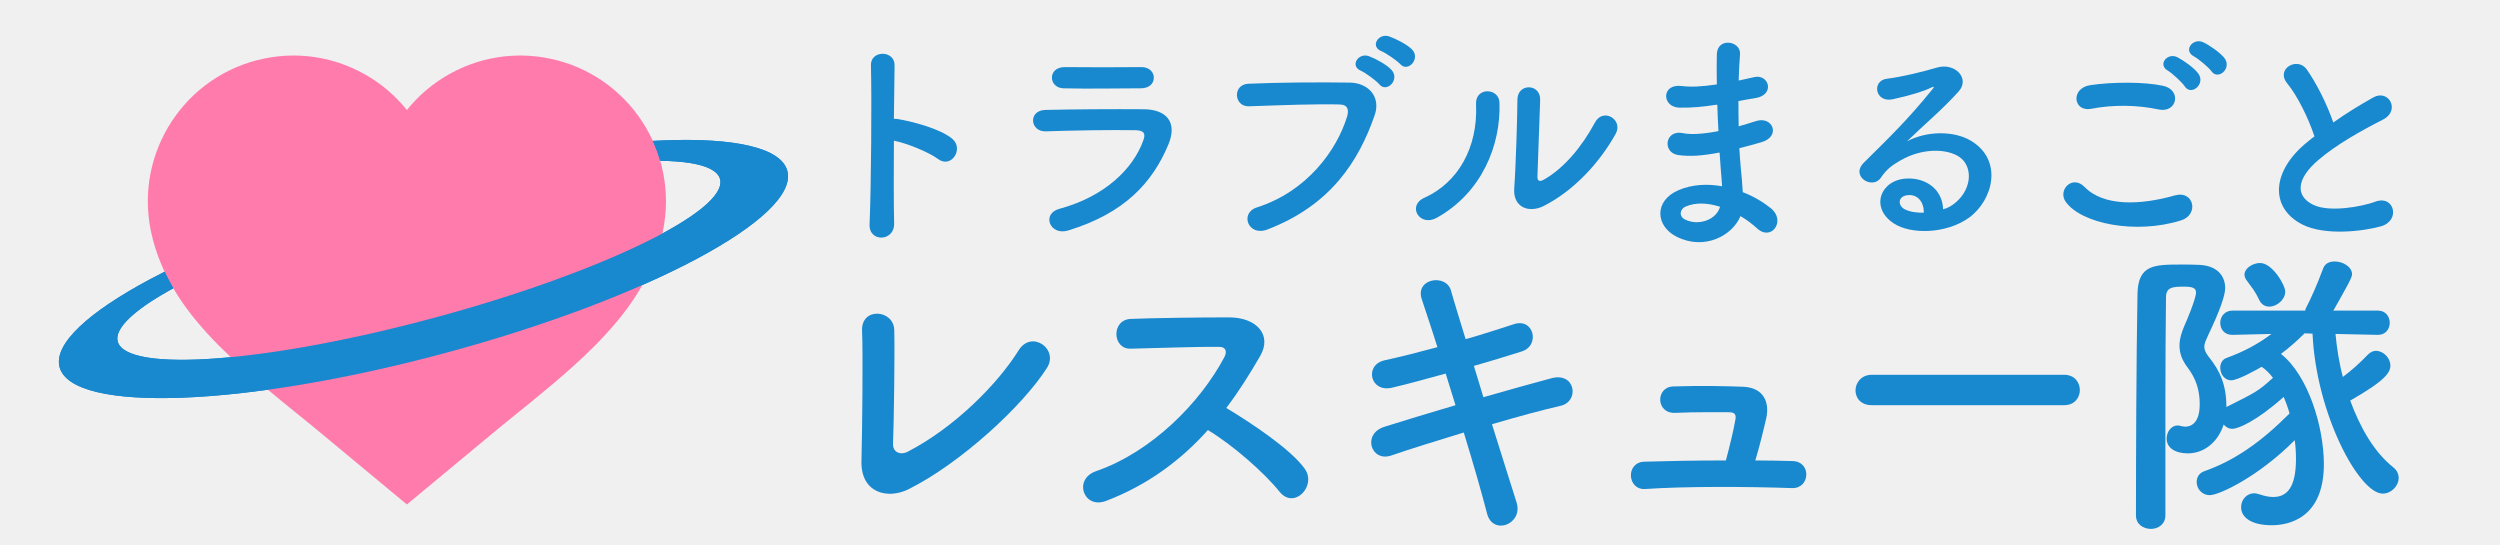
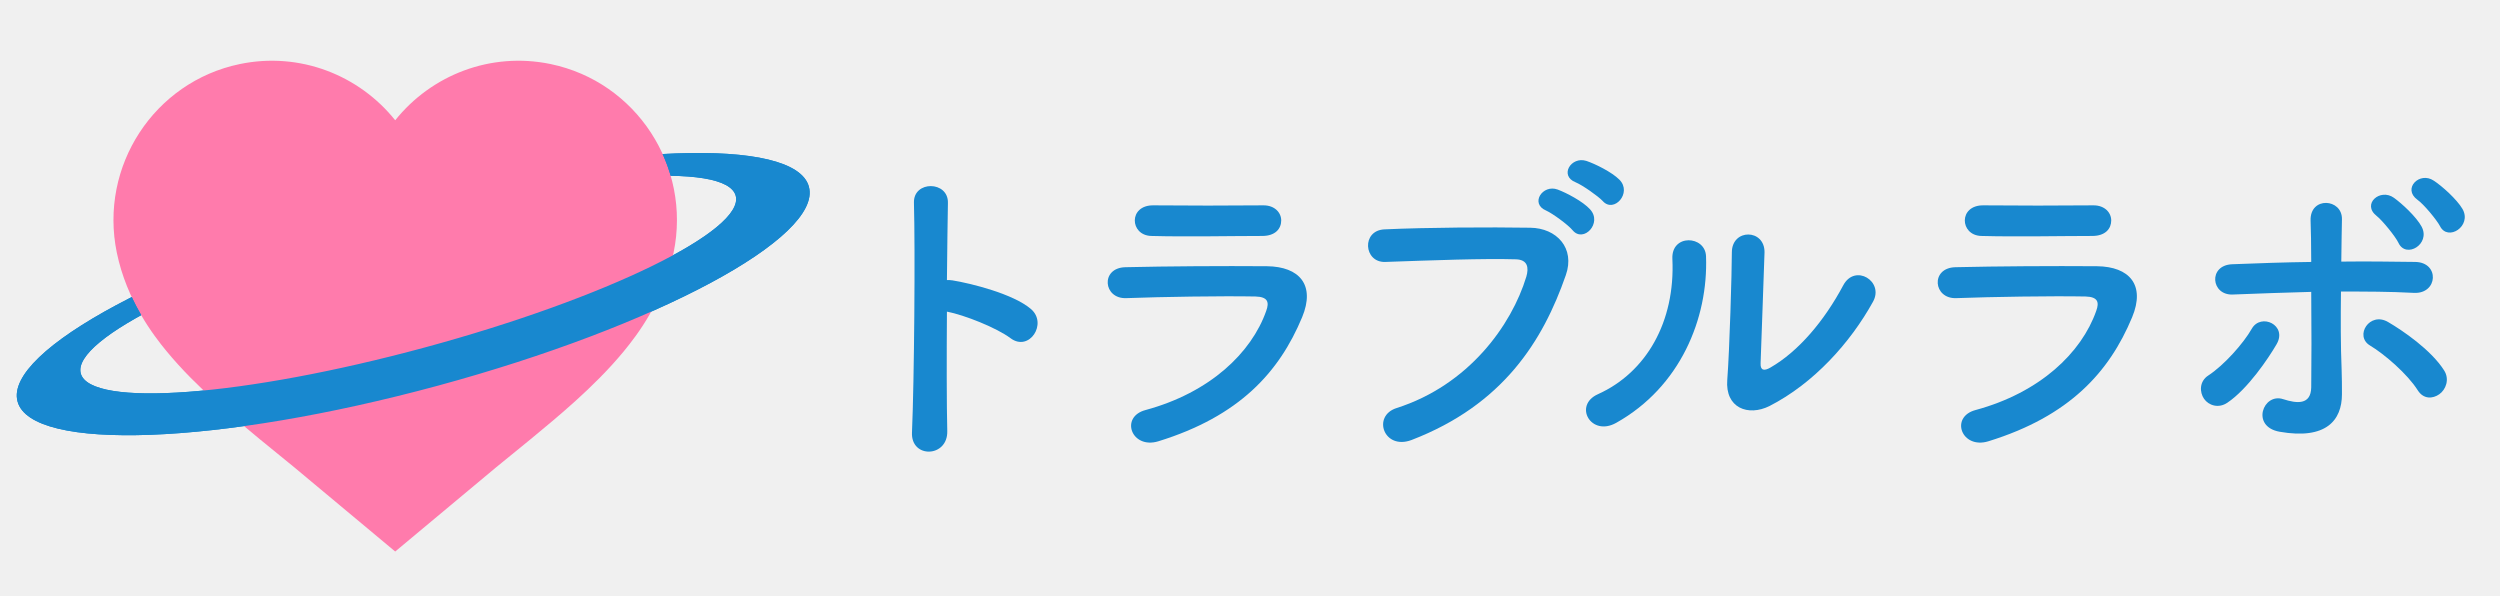
- <svg xmlns="http://www.w3.org/2000/svg" width="225" height="49" viewBox="0 0 225 49" fill="none">
-   <path d="M81.752 44.038C79.903 44.95 77.448 44.397 77.532 41.468C77.614 38.318 77.669 31.603 77.586 29.751C77.504 27.623 80.428 27.845 80.483 29.696C80.538 31.658 80.455 37.848 80.373 39.948C80.345 40.722 81.062 40.998 81.724 40.639C85.972 38.428 89.807 34.532 91.683 31.52C92.841 29.668 95.324 31.409 94.22 33.123C92.013 36.577 86.414 41.717 81.752 44.038Z" fill="#1888CF" />
-   <path d="M99.524 45.088C97.511 45.835 96.573 43.126 98.641 42.408C103.662 40.667 108.021 36.246 110.2 32.128C110.448 31.658 110.338 31.216 109.731 31.216C107.993 31.189 104.186 31.327 101.759 31.382C100.104 31.437 99.993 28.785 101.759 28.702C103.772 28.619 107.827 28.564 110.614 28.564C113.096 28.564 114.504 30.139 113.427 32.018C112.49 33.648 111.497 35.224 110.365 36.716C112.655 38.097 116.158 40.419 117.428 42.188C118.531 43.735 116.462 45.891 115.165 44.26C113.814 42.575 110.972 40.06 108.71 38.706C106.283 41.414 103.303 43.652 99.524 45.089V45.088Z" fill="#1888CF" />
-   <path d="M133.505 35.748C135.74 35.112 137.974 34.477 139.657 34.034C141.809 33.482 142.167 36.135 140.457 36.522C138.885 36.881 136.622 37.489 134.278 38.18C135.16 40.971 135.96 43.568 136.485 45.199C136.816 46.222 136.237 46.968 135.574 47.216C134.912 47.465 134.085 47.216 133.836 46.222C133.395 44.508 132.623 41.8 131.74 38.926C129.285 39.672 126.885 40.418 125.202 40.999C123.382 41.607 122.554 39.037 124.623 38.401C126.223 37.904 128.54 37.186 130.995 36.467C130.692 35.499 130.388 34.532 130.112 33.62C128.402 34.09 126.719 34.56 125.285 34.891C123.299 35.361 122.775 32.847 124.595 32.432C126.113 32.1 127.74 31.686 129.368 31.244C128.816 29.476 128.292 27.956 127.961 26.933C127.327 25.054 130.141 24.612 130.582 26.132C130.857 27.126 131.354 28.702 131.906 30.526C133.478 30.084 134.968 29.586 136.264 29.172C138.057 28.591 138.637 31.106 136.954 31.631C135.712 32.018 134.223 32.487 132.65 32.93L133.505 35.748Z" fill="#1888CF" />
-   <path d="M161.344 41.496C163.054 41.551 162.916 43.983 161.288 43.928C157.233 43.789 151.717 43.762 148.075 44.01C146.448 44.121 146.282 41.606 147.992 41.551C149.84 41.496 152.544 41.44 155.33 41.44C155.661 40.197 156.047 38.622 156.185 37.765C156.268 37.35 156.158 37.101 155.633 37.101C154.475 37.101 152.599 37.074 150.778 37.157C149.013 37.239 148.985 34.836 150.585 34.78C153.013 34.697 155.523 34.753 156.902 34.808C158.695 34.891 159.275 36.161 158.971 37.599C158.695 38.814 158.336 40.252 157.978 41.44C159.164 41.44 160.295 41.468 161.344 41.496Z" fill="#1888CF" />
-   <path d="M168.457 36.466C167.464 36.466 166.995 35.803 166.995 35.14C166.995 34.449 167.519 33.731 168.457 33.731H185.78C186.718 33.731 187.187 34.422 187.187 35.112C187.187 35.776 186.718 36.466 185.78 36.466H168.457Z" fill="#1888CF" />
-   <path d="M214.002 30.138L210.195 30.055C210.306 31.243 210.499 32.57 210.858 33.924C211.63 33.344 212.348 32.709 213.12 31.907C213.341 31.686 213.589 31.575 213.837 31.575C214.499 31.575 215.134 32.211 215.134 32.901C215.134 33.51 214.719 34.228 211.52 36.052C212.402 38.456 213.671 40.694 215.382 42.048C215.74 42.325 215.879 42.684 215.879 43.016C215.879 43.734 215.216 44.425 214.444 44.425C212.32 44.425 208.458 37.267 208.127 30.027L207.41 30C206.748 30.663 206.058 31.271 205.286 31.852C207.741 33.786 209.148 38.428 209.148 41.772C209.148 46.691 205.92 47.271 204.458 47.271C202.637 47.271 201.699 46.58 201.699 45.641C201.699 45.005 202.168 44.397 202.885 44.397C203.051 44.397 203.217 44.453 203.41 44.508C203.824 44.646 204.21 44.729 204.596 44.729C205.837 44.729 206.637 43.845 206.637 41.33C206.637 40.777 206.61 40.197 206.527 39.617C203.217 42.933 199.713 44.563 198.886 44.563C198.141 44.563 197.7 43.955 197.7 43.375C197.7 42.96 197.92 42.574 198.389 42.407C201.148 41.44 203.52 39.755 206.058 37.212C205.92 36.687 205.727 36.189 205.534 35.72C203.023 37.958 201.396 38.594 200.927 38.594C200.569 38.594 200.32 38.428 200.127 38.207C199.658 39.699 198.445 40.804 196.899 40.804C195.741 40.804 194.996 40.279 194.996 39.478C194.996 38.87 195.41 38.29 195.989 38.29C196.099 38.29 196.182 38.317 196.292 38.345C196.43 38.372 196.54 38.4 196.678 38.4C197.064 38.4 197.975 38.207 197.975 36.383C197.975 35.112 197.643 34.089 196.899 33.095C196.347 32.376 196.155 31.741 196.155 31.105C196.155 30.497 196.348 29.889 196.623 29.253C196.734 29.032 197.644 26.877 197.644 26.324C197.644 25.882 197.258 25.799 196.54 25.799C195.52 25.799 194.94 25.854 194.94 26.766C194.913 29.336 194.885 32.624 194.885 36.079V46.386C194.885 47.188 194.223 47.602 193.589 47.602C192.899 47.602 192.237 47.188 192.237 46.386C192.237 41.357 192.265 32.265 192.375 26.434C192.43 23.809 193.892 23.809 196.375 23.809C196.899 23.809 197.423 23.809 197.892 23.837C199.465 23.892 200.265 24.748 200.265 25.937C200.265 26.6 199.768 28.009 198.747 30.137C198.554 30.579 198.389 30.883 198.389 31.215C198.389 31.463 198.499 31.74 198.775 32.099C199.823 33.398 200.375 34.669 200.375 36.631C203.079 35.277 203.217 35.222 204.568 34.005C204.265 33.618 203.934 33.259 203.547 33.011C203.272 33.176 201.423 34.227 200.816 34.227C200.182 34.227 199.823 33.646 199.823 33.094C199.823 32.734 199.989 32.347 200.403 32.209C202.003 31.629 203.3 30.91 204.43 30.054L200.927 30.137H200.899C200.182 30.137 199.823 29.611 199.823 29.059C199.823 28.507 200.21 27.953 200.927 27.953H207.465C207.493 27.871 207.493 27.788 207.547 27.705C208.016 26.793 208.513 25.687 209.092 24.14C209.258 23.698 209.672 23.532 210.113 23.532C210.857 23.532 211.685 24.002 211.685 24.693C211.685 24.969 211.271 25.715 210.003 27.953H214.003C214.72 27.953 215.078 28.506 215.078 29.059C215.078 29.584 214.72 30.137 214.03 30.137H214.002V30.138ZM204.237 27.596C203.851 27.596 203.52 27.402 203.327 26.988C202.941 26.159 202.664 25.882 202.168 25.191C202.058 25.026 202.003 24.86 202.003 24.721C202.003 24.141 202.747 23.671 203.41 23.671C204.513 23.671 205.672 25.661 205.672 26.241C205.672 26.96 204.927 27.596 204.237 27.596Z" fill="#1888CF" />
-   <path d="M80.472 20.104C80.512 21.765 78.18 21.827 78.261 20.186C78.405 16.865 78.466 8.828 78.384 5.876C78.343 4.482 80.553 4.503 80.512 5.897C80.492 6.901 80.472 8.685 80.451 10.694C80.553 10.694 80.676 10.694 80.799 10.715C81.945 10.899 84.605 11.555 85.711 12.498C86.775 13.4 85.609 15.184 84.442 14.323C83.562 13.667 81.536 12.867 80.451 12.663C80.431 15.492 80.431 18.444 80.472 20.104Z" fill="#1888CF" />
-   <path d="M96.148 20.74C94.47 21.252 93.713 19.223 95.35 18.792C99.382 17.705 101.981 15.225 102.902 12.621C103.106 12.067 103.004 11.739 102.226 11.719C100.139 11.678 96.332 11.739 94.142 11.821C92.69 11.883 92.505 9.935 94.081 9.894C96.721 9.832 100.16 9.812 102.943 9.832C104.989 9.853 105.992 11.001 105.153 13.01C103.721 16.434 101.224 19.181 96.149 20.739L96.148 20.74ZM102.656 7.947C100.732 7.947 97.908 8.008 95.698 7.947C94.347 7.906 94.266 6.02 95.842 6.04C97.806 6.061 100.671 6.061 102.738 6.04C103.434 6.04 103.843 6.492 103.843 6.983C103.843 7.475 103.496 7.947 102.656 7.947Z" fill="#1888CF" />
-   <path d="M113.114 18.669C117.637 17.234 120.318 13.503 121.239 10.489C121.402 9.935 121.341 9.423 120.584 9.403C118.578 9.341 115.345 9.464 112.398 9.567C111.047 9.608 110.904 7.598 112.357 7.537C115.058 7.414 118.886 7.394 121.484 7.435C123.142 7.455 124.309 8.706 123.715 10.387C122.283 14.487 119.786 18.465 114.056 20.658C112.316 21.314 111.559 19.162 113.114 18.67V18.669ZM122.487 6.368C121.443 5.937 122.262 4.707 123.203 5.056C123.756 5.261 124.779 5.794 125.229 6.286C126.027 7.147 124.82 8.397 124.145 7.598C123.879 7.27 122.896 6.552 122.487 6.368ZM124.329 4.605C123.285 4.195 124.042 2.965 125.004 3.272C125.557 3.457 126.601 3.969 127.071 4.441C127.89 5.261 126.723 6.552 126.027 5.774C125.741 5.466 124.738 4.769 124.329 4.605H124.329Z" fill="#1888CF" />
-   <path d="M128.177 17.808C131.206 16.455 133.027 13.298 132.843 9.382C132.762 7.803 134.91 7.906 134.952 9.218C135.095 13.093 133.335 17.357 129.324 19.592C127.748 20.473 126.622 18.505 128.178 17.808H128.177ZM138.921 18.546C137.591 19.202 136.138 18.669 136.282 16.906C136.425 15.061 136.568 10.182 136.568 8.972C136.568 7.475 138.635 7.496 138.615 8.972C138.594 9.772 138.39 15.184 138.369 15.881C138.349 16.332 138.594 16.373 138.983 16.148C140.743 15.143 142.36 13.236 143.547 11.022C144.284 9.649 146.125 10.776 145.409 12.047C143.997 14.589 141.705 17.131 138.922 18.546H138.921Z" fill="#1888CF" />
-   <path d="M154.352 9.443C153.288 9.607 152.265 9.71 151.139 9.689C149.563 9.648 149.482 7.516 151.344 7.742C152.183 7.844 153.124 7.803 154.516 7.598C154.495 6.511 154.495 5.548 154.516 4.892C154.557 3.313 156.685 3.682 156.603 4.871C156.542 5.609 156.501 6.429 156.481 7.249C156.911 7.167 157.381 7.044 157.872 6.941C159.223 6.634 159.775 8.54 157.995 8.827C157.443 8.909 156.931 9.012 156.46 9.094C156.46 9.852 156.46 10.611 156.481 11.37C156.972 11.226 157.483 11.082 158.036 10.898C159.55 10.406 160.328 12.292 158.507 12.805C157.791 13.009 157.136 13.194 156.542 13.338C156.583 14.035 156.623 14.67 156.685 15.265C156.746 15.819 156.808 16.557 156.849 17.294C157.872 17.684 158.752 18.238 159.387 18.75C160.758 19.878 159.427 21.744 158.138 20.555C157.709 20.165 157.197 19.775 156.645 19.448C155.928 21.19 153.431 22.564 150.914 21.313C148.97 20.35 148.847 18.054 151.078 17.11C152.326 16.577 153.698 16.536 154.987 16.762C154.966 16.331 154.926 15.901 154.885 15.429C154.844 14.937 154.803 14.363 154.762 13.727C153.145 14.035 152.06 14.096 151.037 13.953C149.584 13.748 149.83 11.636 151.467 11.984C152.06 12.107 153.084 12.107 154.66 11.8C154.619 11.021 154.578 10.221 154.557 9.422L154.353 9.442L154.352 9.443ZM151.712 18.587C151.18 18.813 151.078 19.469 151.651 19.756C152.899 20.371 154.496 19.756 154.802 18.608C153.697 18.259 152.613 18.198 151.712 18.587Z" fill="#1888CF" />
-   <path d="M176.066 18.177C177.56 16.845 177.499 14.897 176.332 14.118C175.268 13.4 173.058 13.257 170.991 14.466C170.172 14.938 169.742 15.307 169.271 16.004C168.535 17.091 166.488 15.881 167.757 14.63C170.009 12.396 171.666 10.817 173.938 8.009C174.163 7.721 173.958 7.804 173.794 7.886C173.222 8.193 171.871 8.603 170.356 8.931C168.739 9.28 168.433 7.25 169.824 7.086C171.195 6.922 173.16 6.43 174.327 6.081C175.964 5.61 177.314 7.065 176.291 8.213C175.636 8.951 174.818 9.751 173.999 10.509C173.181 11.268 172.362 12.006 171.625 12.724C173.426 11.761 175.861 11.761 177.376 12.663C180.322 14.426 179.361 18.034 177.212 19.592C175.186 21.048 171.993 21.13 170.438 20.105C168.269 18.69 169.231 16.148 171.646 16.066C173.283 16.005 174.818 16.989 174.879 18.834C175.268 18.752 175.698 18.505 176.066 18.177ZM171.707 17.562C170.807 17.644 170.766 18.485 171.421 18.833C171.891 19.079 172.567 19.161 173.14 19.141C173.161 18.198 172.608 17.48 171.707 17.562Z" fill="#1888CF" />
-   <path d="M185.91 18.156C185.174 17.111 186.504 15.696 187.609 16.824C189.348 18.607 192.664 18.464 195.754 17.582C197.453 17.111 197.944 19.325 196.286 19.837C192.234 21.108 187.322 20.145 185.91 18.156ZM188.203 9.792C186.586 10.1 186.32 7.927 188.142 7.66C190.086 7.373 192.972 7.352 194.67 7.721C196.389 8.09 195.939 10.202 194.281 9.853C192.378 9.443 190.209 9.403 188.203 9.792ZM196.634 7.783C196.409 7.434 195.509 6.593 195.12 6.368C194.138 5.814 195.079 4.687 195.979 5.158C196.491 5.425 197.453 6.081 197.842 6.614C198.538 7.557 197.208 8.664 196.634 7.783ZM197.453 5.076C196.45 4.543 197.371 3.375 198.292 3.805C198.824 4.051 199.786 4.707 200.195 5.22C200.912 6.143 199.622 7.27 199.029 6.409C198.783 6.061 197.842 5.282 197.453 5.076Z" fill="#1888CF" />
-   <path d="M205.844 7.496C204.779 6.184 206.785 5.077 207.604 6.246C208.484 7.496 209.405 9.321 209.998 11.023C211.104 10.243 212.27 9.506 213.6 8.768C214.992 7.988 216.056 9.957 214.48 10.756C212.393 11.822 210.285 13.011 208.668 14.385C206.642 16.107 206.58 17.644 208.177 18.424C209.61 19.141 212.536 18.608 213.764 18.157C215.483 17.501 216.097 19.859 214.276 20.371C212.659 20.822 209.241 21.232 207.215 20.207C204.268 18.711 204.391 15.389 207.706 12.744C207.911 12.58 208.095 12.417 208.3 12.273C207.768 10.654 206.785 8.644 205.844 7.496H205.844Z" fill="#1888CF" />
-   <path d="M36.084 16.669C17.997 21.549 4.243 28.88 5.363 33.047C6.483 37.214 22.052 36.633 40.139 31.753C58.226 26.873 71.98 19.543 70.86 15.376C69.74 11.209 54.171 11.789 36.084 16.669ZM39.089 28.598C24.123 32.636 11.365 33.595 10.598 30.741C9.83 27.886 21.342 22.293 36.309 18.255C51.275 14.217 64.033 13.258 64.802 16.117C65.57 18.975 54.056 24.561 39.089 28.598Z" fill="#1888CF" />
-   <path d="M36.621 9.901C39.605 6.188 44.51 4.241 49.49 5.274C56.576 6.744 61.13 13.69 59.663 20.788C58.842 24.761 56.599 27.633 55.567 28.884C54.258 30.47 52.782 31.887 51.547 33C49.26 35.061 46.1 37.535 44.978 38.465L36.62 45.401L28.262 38.465C27.143 37.536 23.981 35.06 21.695 33C20.46 31.887 18.984 30.47 17.674 28.884C16.642 27.634 14.399 24.761 13.578 20.788C12.111 13.69 16.665 6.744 23.751 5.274C28.731 4.241 33.636 6.188 36.621 9.901Z" fill="#FF7BAC" />
-   <mask id="mask0_67_693" style="mask-type:luminance" maskUnits="userSpaceOnUse" x="4" y="11" width="68" height="26">
-     <path d="M4.321 11.614V36.808H71.902V11.614H4.321ZM59.029 14.963C53.62 14.963 45.174 16.371 36.436 18.728C28.125 20.971 20.671 23.741 15.861 26.363C15.392 25.607 14.977 24.824 14.621 24.011C20.323 21.145 27.873 18.378 35.958 16.197C44.144 13.988 52.12 12.582 58.525 12.208C58.967 13.083 59.315 14.008 59.554 14.969C59.381 14.966 59.209 14.963 59.029 14.963V14.963Z" fill="white" />
+ <svg xmlns="http://www.w3.org/2000/svg" width="189" height="45" viewBox="0 0 189 45" fill="none">
+   <path d="M71.614 32.59C71.663 34.605 68.847 34.68 68.946 32.689C69.119 28.659 69.193 18.907 69.094 15.325C69.044 13.634 71.712 13.658 71.663 15.35C71.638 16.569 71.614 18.733 71.588 21.171C71.712 21.171 71.86 21.171 72.008 21.196C73.392 21.42 76.603 22.216 77.937 23.36C79.221 24.455 77.814 26.619 76.405 25.574C75.343 24.778 72.897 23.808 71.588 23.559C71.564 26.992 71.564 30.575 71.614 32.59Z" fill="#1888CF" />
+   <path d="M87.573 33.361C85.547 33.983 84.633 31.52 86.609 30.997C91.475 29.679 94.612 26.669 95.724 23.509C95.971 22.837 95.847 22.44 94.909 22.415C92.389 22.365 87.795 22.44 85.152 22.539C83.398 22.614 83.176 20.25 85.078 20.201C88.264 20.126 92.414 20.101 95.773 20.126C98.243 20.151 99.454 21.544 98.441 23.982C96.712 28.136 93.698 31.47 87.573 33.361ZM95.427 17.838C93.106 17.838 89.697 17.912 87.029 17.838C85.399 17.788 85.3 15.499 87.202 15.524C89.573 15.549 93.032 15.549 95.526 15.524C96.366 15.524 96.86 16.071 96.86 16.669C96.86 17.266 96.44 17.838 95.427 17.838Z" fill="#1888CF" />
+   <path d="M105.583 30.848C111.041 29.107 114.277 24.579 115.389 20.922C115.586 20.25 115.512 19.629 114.598 19.604C112.177 19.529 108.275 19.678 104.718 19.803C103.088 19.852 102.915 17.415 104.669 17.34C107.929 17.191 112.548 17.166 115.685 17.216C117.686 17.24 119.094 18.758 118.377 20.798C116.648 25.774 113.635 30.6 106.718 33.262C104.619 34.058 103.705 31.446 105.582 30.849L105.583 30.848ZM116.895 15.922C115.636 15.399 116.624 13.907 117.76 14.33C118.427 14.579 119.662 15.225 120.206 15.822C121.169 16.867 119.712 18.385 118.896 17.415C118.575 17.016 117.39 16.146 116.895 15.922ZM119.119 13.783C117.859 13.285 118.773 11.792 119.934 12.166C120.6 12.39 121.86 13.012 122.428 13.584C123.417 14.579 122.009 16.146 121.169 15.201C120.823 14.828 119.613 13.982 119.119 13.783Z" fill="#1888CF" />
+   <path d="M120.8 29.803C124.456 28.162 126.655 24.331 126.432 19.579C126.333 17.663 128.927 17.788 128.976 19.38C129.149 24.082 127.025 29.256 122.183 31.968C120.281 33.038 118.923 30.649 120.8 29.803H120.8ZM133.769 30.699C132.163 31.495 130.409 30.848 130.582 28.709C130.755 26.47 130.928 20.549 130.928 19.081C130.928 17.265 133.422 17.29 133.398 19.081C133.373 20.052 133.126 26.619 133.101 27.465C133.077 28.012 133.373 28.062 133.842 27.788C135.966 26.569 137.918 24.256 139.35 21.569C140.239 19.902 142.463 21.271 141.598 22.813C139.894 25.898 137.127 28.982 133.768 30.699H133.769Z" fill="#1888CF" />
+   <path d="M150.322 33.361C148.296 33.983 147.383 31.52 149.358 30.997C154.224 29.679 157.362 26.669 158.473 23.509C158.72 22.837 158.596 22.44 157.658 22.415C155.138 22.365 150.544 22.44 147.901 22.539C146.147 22.614 145.925 20.25 147.827 20.201C151.013 20.126 155.163 20.101 158.522 20.126C160.992 20.151 162.203 21.544 161.19 23.982C159.461 28.136 156.448 31.47 150.322 33.361H150.322ZM158.177 17.838C155.855 17.838 152.446 17.912 149.778 17.838C148.148 17.788 148.049 15.499 149.951 15.524C152.322 15.549 155.781 15.549 158.275 15.524C159.115 15.524 159.609 16.071 159.609 16.669C159.609 17.266 159.189 17.838 158.177 17.838Z" fill="#1888CF" />
+   <path d="M166.627 30.152C166.281 29.654 166.257 28.833 166.948 28.386C168.134 27.614 169.616 25.948 170.234 24.853C170.925 23.634 172.951 24.579 172.111 26.022C171.493 27.092 169.912 29.43 168.381 30.45C167.714 30.898 166.973 30.649 166.627 30.152ZM168.801 22.266C167.146 22.34 166.923 20.052 168.751 19.977C170.703 19.902 172.728 19.828 174.729 19.803C174.729 18.484 174.704 17.365 174.68 16.668C174.63 14.827 177.076 15.001 177.051 16.569C177.026 17.34 177.026 18.484 177.002 19.777C178.904 19.753 180.756 19.777 182.584 19.802C184.461 19.827 184.313 22.24 182.485 22.141C180.657 22.041 178.829 22.041 176.977 22.041C176.952 24.057 176.952 26.196 177.026 27.913C177.051 28.709 177.051 29.107 177.051 29.803C177.051 31.768 175.866 33.261 172.333 32.639C170.134 32.241 171.098 29.678 172.604 30.176C173.617 30.5 174.704 30.649 174.729 29.281C174.753 27.514 174.753 24.678 174.729 22.066C172.753 22.116 170.776 22.191 168.801 22.266ZM182.781 29.505C182.015 28.286 180.261 26.769 179.175 26.122C177.965 25.401 179.15 23.51 180.558 24.356C181.62 24.978 183.794 26.446 184.782 28.013C185.202 28.685 184.905 29.456 184.412 29.804C183.918 30.152 183.226 30.202 182.781 29.506L182.781 29.505ZM181.324 18.36C181.101 17.887 180.113 16.668 179.669 16.32C178.533 15.425 179.94 14.206 180.978 14.952C181.571 15.375 182.682 16.394 183.078 17.141C183.769 18.459 181.892 19.579 181.324 18.36ZM184.461 17.091C184.214 16.619 183.225 15.425 182.757 15.101C181.595 14.255 182.93 12.937 183.992 13.658C184.61 14.057 185.746 15.076 186.165 15.798C186.906 17.091 185.054 18.285 184.461 17.091H184.461Z" fill="#1888CF" />
+   <path d="M29.387 15.309C12.866 19.79 0.301 26.522 1.325 30.349C2.348 34.176 16.57 33.642 33.091 29.161C49.614 24.679 62.177 17.947 61.154 14.12C60.131 10.294 45.909 10.827 29.387 15.309ZM32.133 26.264C18.461 29.972 6.807 30.852 6.106 28.231C5.405 25.61 15.921 20.473 29.593 16.765C43.264 13.057 54.918 12.176 55.62 14.801C56.321 17.422 45.804 22.556 32.133 26.264Z" fill="#1888CF" />
+   <path d="M29.878 9.093C32.604 5.683 37.084 3.895 41.634 4.844C48.106 6.193 52.267 12.572 50.926 19.091C50.176 22.739 48.128 25.377 47.185 26.526C45.989 27.983 44.641 29.284 43.512 30.306C41.423 32.199 38.537 34.471 37.512 35.325L29.877 41.695L22.242 35.325C21.22 34.472 18.331 32.198 16.243 30.306C15.115 29.284 13.767 27.983 12.571 26.526C11.628 25.378 9.579 22.739 8.829 19.091C7.488 12.572 11.649 6.193 18.121 4.844C22.671 3.895 27.151 5.683 29.878 9.093Z" fill="#FF7BAC" />
+   <mask id="mask0_85_436" style="mask-type:luminance" maskUnits="userSpaceOnUse" x="0" y="10" width="63" height="24">
+     <path d="M0.373 10.666V33.803H62.106V10.666H0.373ZM50.347 13.742C45.406 13.742 37.691 15.034 29.709 17.199C22.116 19.259 15.307 21.802 10.914 24.211C10.486 23.517 10.106 22.798 9.781 22.05C14.99 19.419 21.886 16.878 29.272 14.874C36.75 12.846 44.036 11.554 49.887 11.212C50.291 12.015 50.609 12.865 50.826 13.747C50.669 13.744 50.511 13.741 50.347 13.741V13.742Z" fill="white" />
  </mask>
-   <g mask="url(#mask0_67_693)">
-     <path d="M36.084 16.669C17.997 21.549 4.243 28.88 5.363 33.047C6.483 37.214 22.052 36.633 40.139 31.753C58.226 26.873 71.98 19.543 70.86 15.376C69.74 11.209 54.171 11.789 36.084 16.669ZM39.089 28.598C24.123 32.636 11.365 33.595 10.598 30.741C9.83 27.886 21.342 22.293 36.309 18.255C51.275 14.217 64.033 13.258 64.802 16.117C65.57 18.975 54.056 24.561 39.089 28.598Z" fill="#1888CF" />
+   <g mask="url(#mask0_85_436)">
+     <path d="M29.387 15.309C12.866 19.79 0.301 26.522 1.325 30.349C2.348 34.176 16.57 33.642 33.091 29.161C49.614 24.679 62.177 17.947 61.154 14.12C60.131 10.294 45.909 10.827 29.387 15.309ZM32.133 26.264C18.461 29.972 6.807 30.852 6.106 28.231C5.405 25.61 15.921 20.473 29.593 16.765C43.264 13.057 54.918 12.176 55.62 14.801C56.321 17.422 45.804 22.556 32.133 26.264Z" fill="#1888CF" />
  </g>
</svg>
